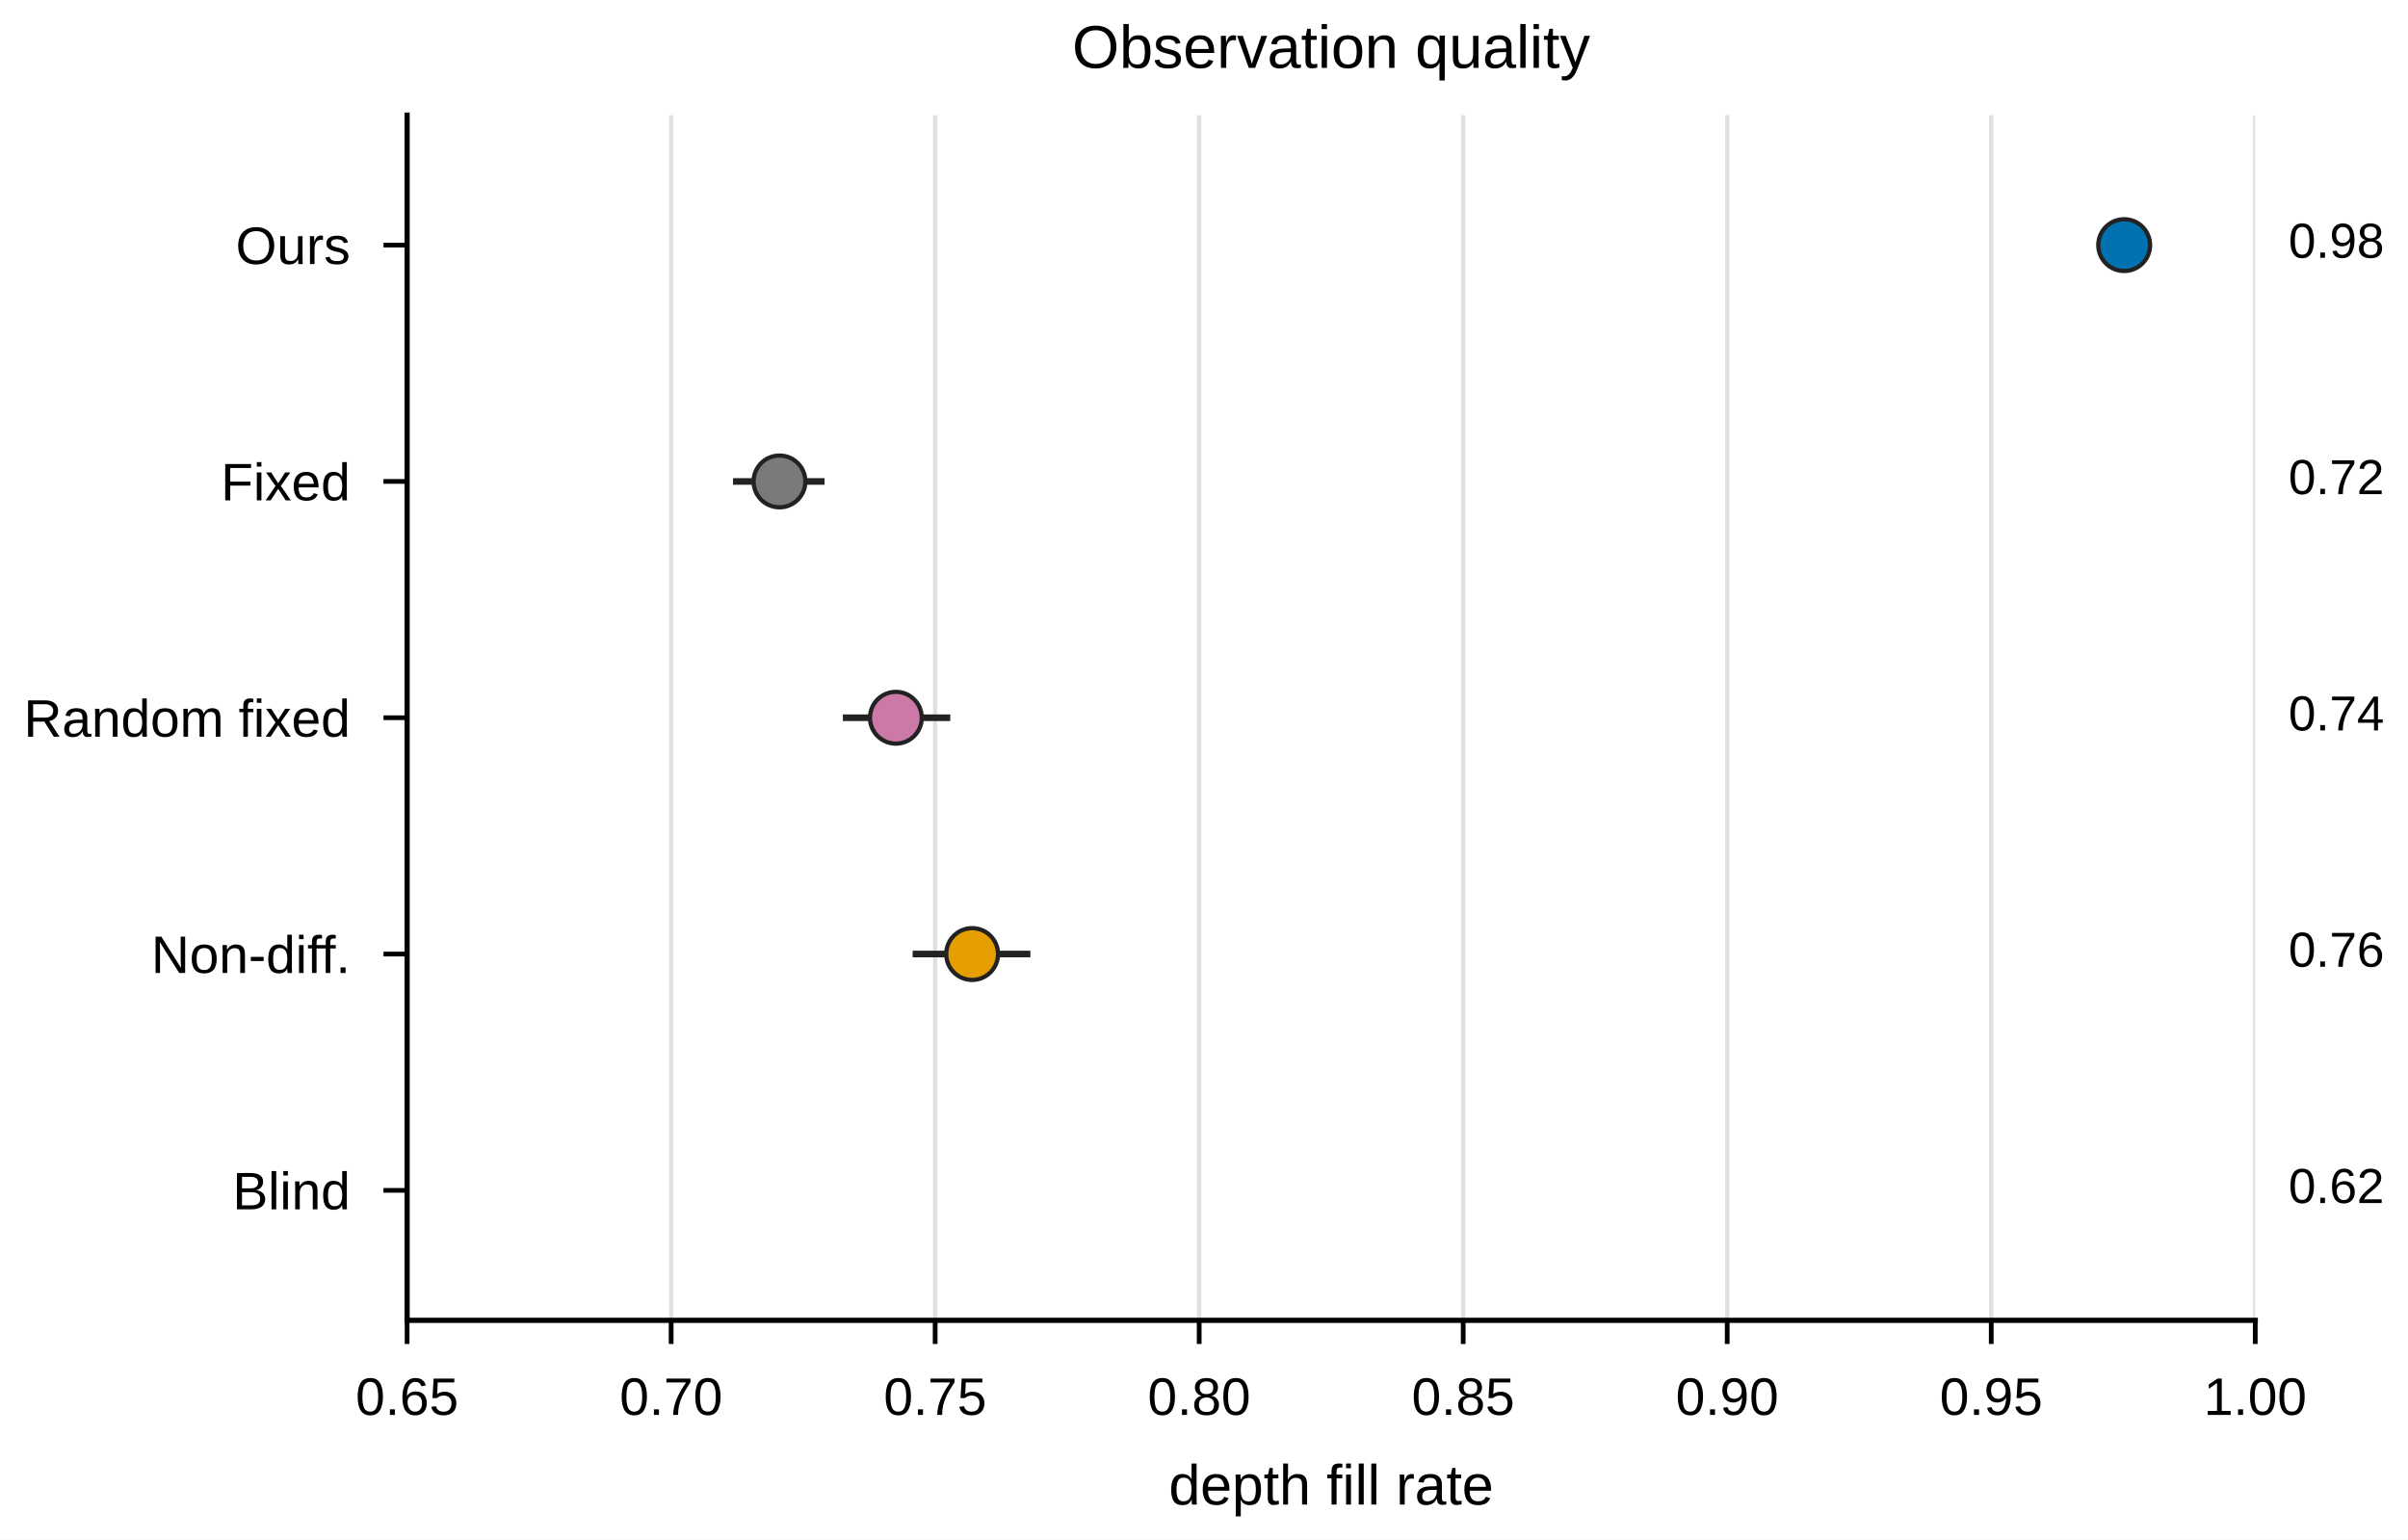
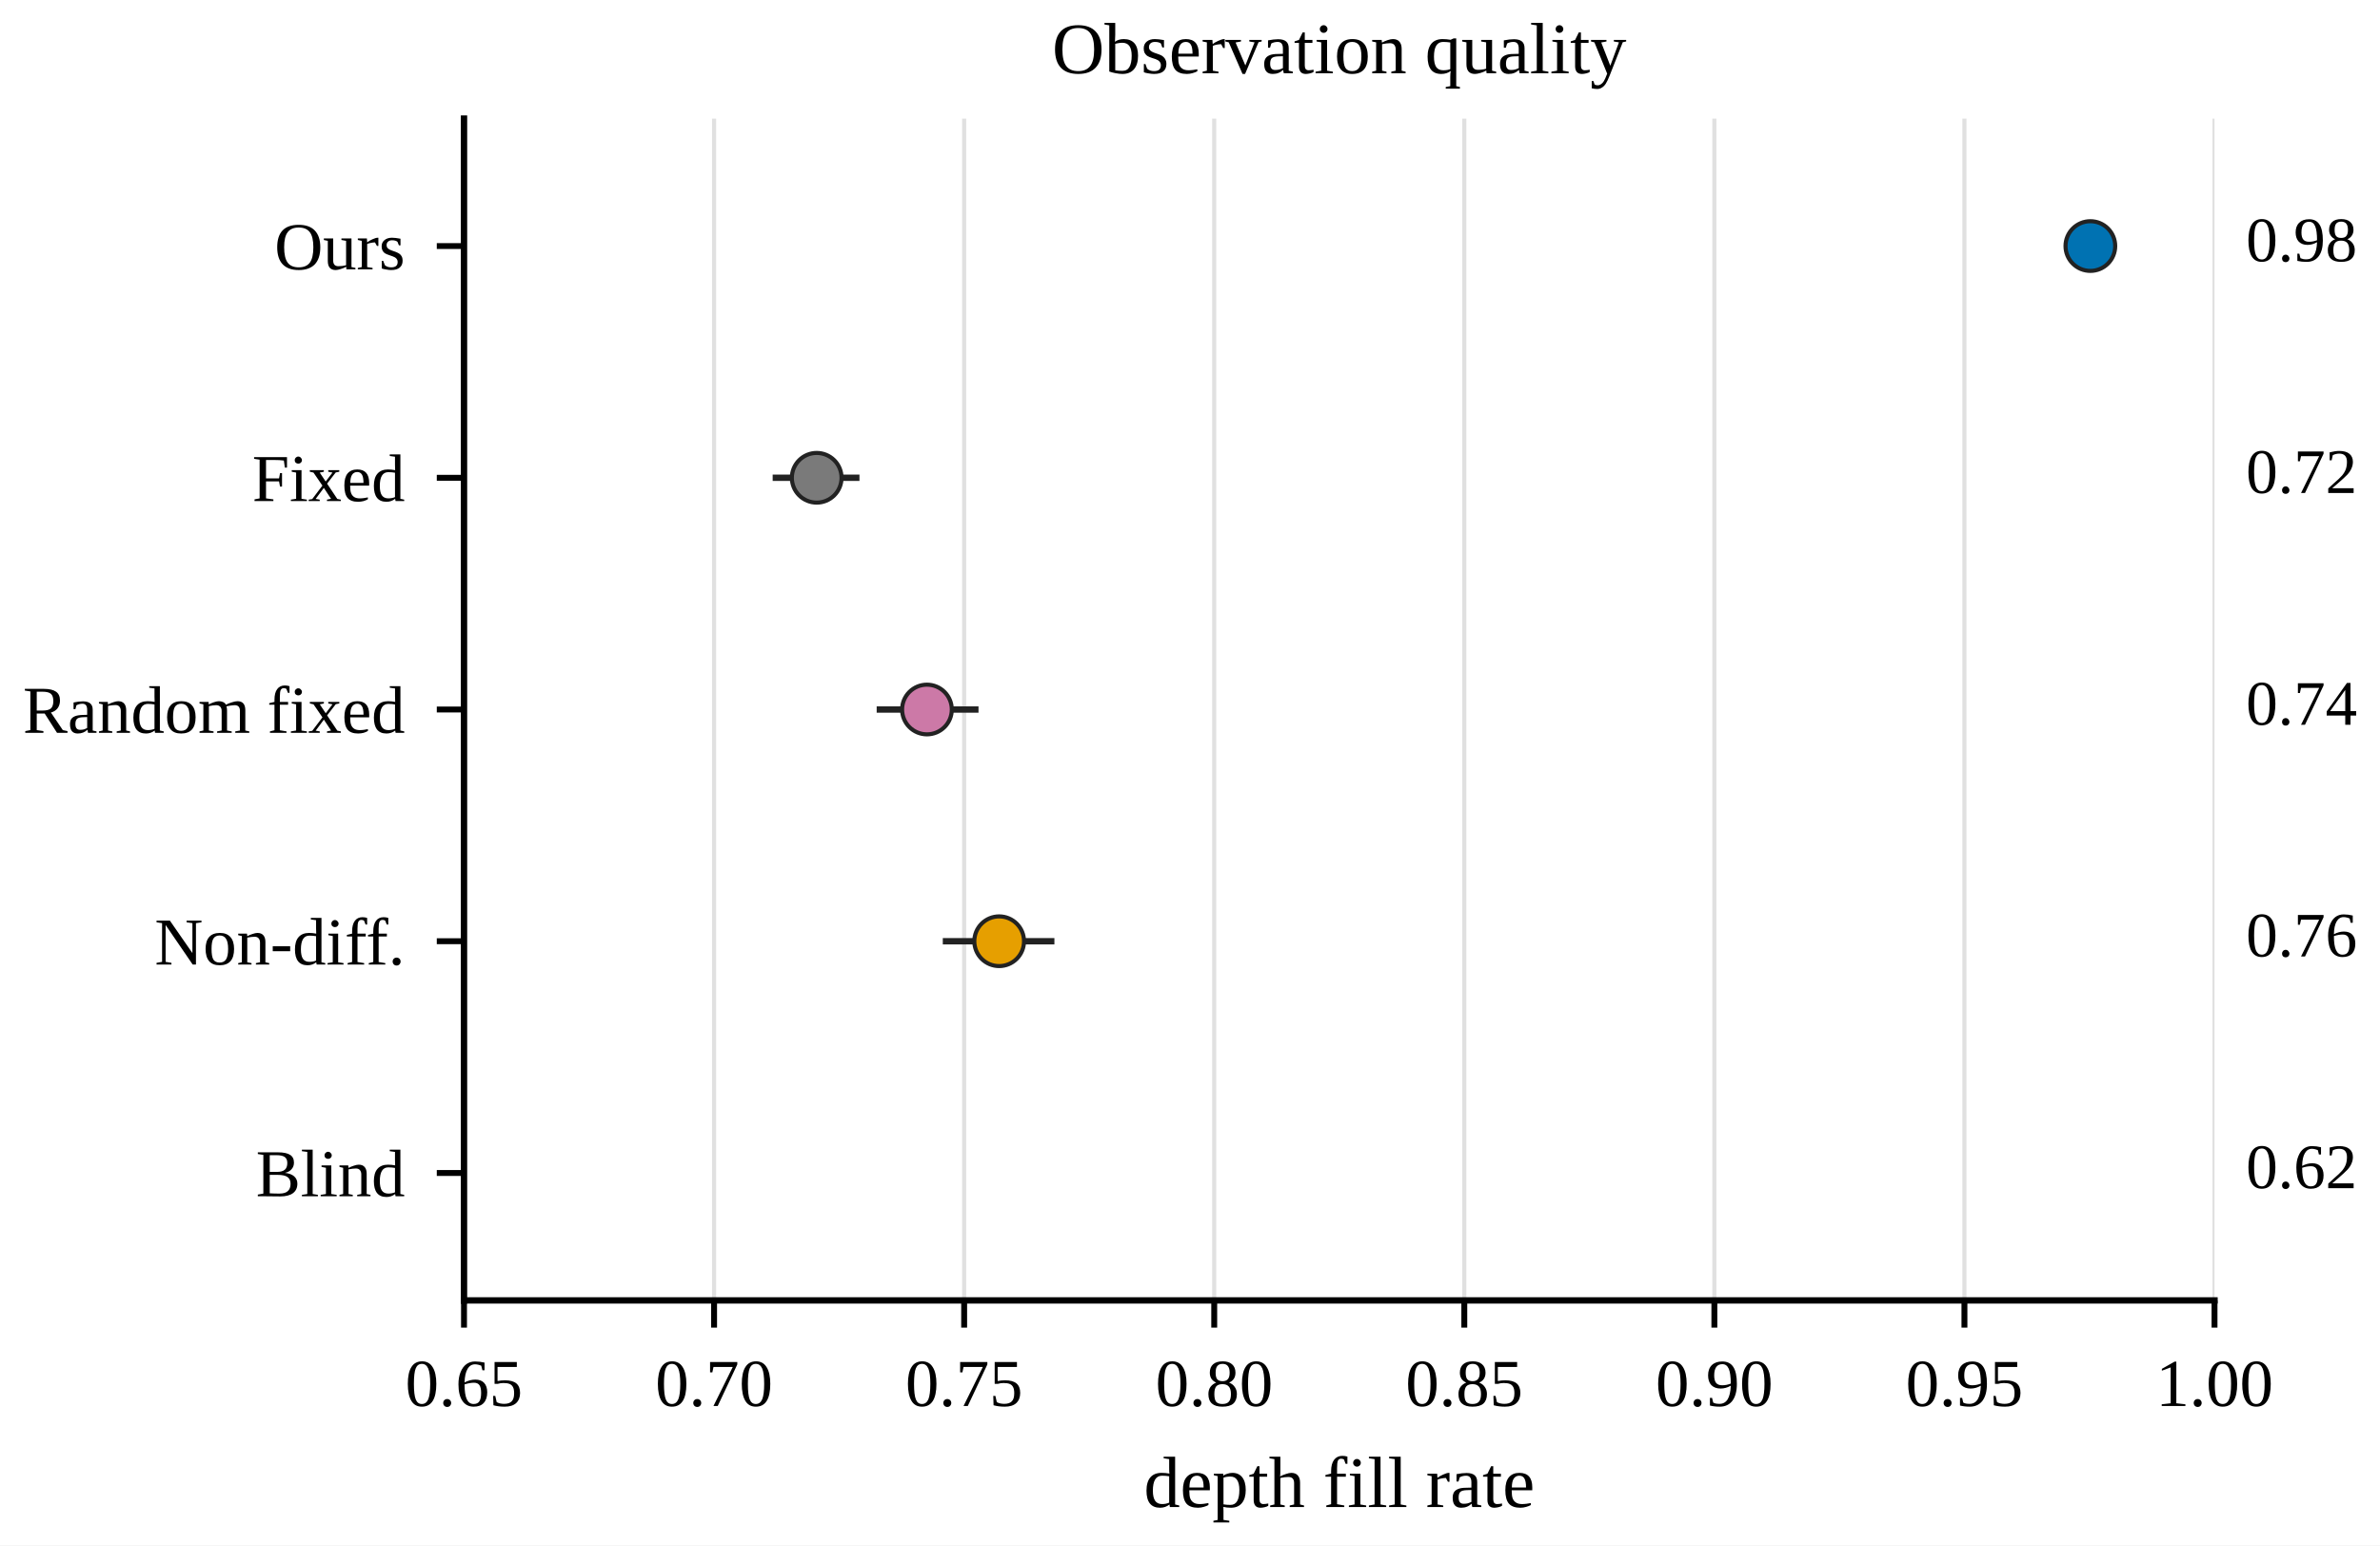
- <svg xmlns="http://www.w3.org/2000/svg" xmlns:xlink="http://www.w3.org/1999/xlink" width="254.748pt" height="162.897pt" viewBox="0 0 254.748 162.897" version="1.1">
+ <svg xmlns="http://www.w3.org/2000/svg" xmlns:xlink="http://www.w3.org/1999/xlink" width="262.366pt" height="170.367pt" viewBox="0 0 262.366 170.367" version="1.1">
  <defs>
    <style type="text/css">*{stroke-linejoin: round; stroke-linecap: butt}</style>
  </defs>
  <g id="figure_1">
    <g id="patch_1">
-       <path d="M 0 162.897  L 254.748 162.897  L 254.748 0  L 0 0  z " style="fill: #ffffff" />
+       <path d="M 0 170.367  L 262.366 170.367  L 262.366 0  L 0 0  z " style="fill: #ffffff" />
    </g>
    <g id="axes_1">
      <g id="patch_2">
-         <path d="M 43.069 139.695  L 238.589 139.695  L 238.589 12.183  L 43.069 12.183  z " style="fill: #ffffff" />
+         <path d="M 51.151 143.359  L 244.123 143.359  L 244.123 13.075  L 51.151 13.075  z " style="fill: #ffffff" />
      </g>
      <g id="matplotlib.axis_1">
        <g id="xtick_1">
          <g id="line2d_1">
-             <path d="M 43.069 139.695  L 43.069 12.183  " clip-path="url(#pf859abd641)" style="fill: none; stroke: #e0e0e0; stroke-width: 0.45; stroke-linecap: square" />
+             <path d="M 51.151 143.359  L 51.151 13.075  " clip-path="url(#pa26f76cc68)" style="fill: none; stroke: #e0e0e0; stroke-width: 0.45; stroke-linecap: square" />
          </g>
          <g id="line2d_2">
            <defs>
-               <path id="mdd635b4521" d="M 0 0  L 0 2.5  " style="stroke: #000000; stroke-width: 0.5" />
+               <path id="m43a88ce12d" d="M 0 0  L 0 3  " style="stroke: #000000; stroke-width: 0.65" />
            </defs>
            <g>
-               <use xlink:href="#mdd635b4521" x="43.069" y="139.695" style="stroke: #000000; stroke-width: 0.5" />
+               <use xlink:href="#m43a88ce12d" x="51.151" y="143.359" style="stroke: #000000; stroke-width: 0.65" />
            </g>
          </g>
          <g id="text_1">
-             <text style="font: 5.6px 'Arial', 'Helvetica', 'Liberation Sans', 'DejaVu Sans', sans-serif; text-anchor: middle" x="43.069" y="149.703" transform="rotate(-0 43.06938 149.7034)">0.65</text>
+             <text style="font: 7.4px 'Times New Roman', 'Times', 'Nimbus Roman', 'DejaVu Serif', serif; text-anchor: middle" x="51.151" y="154.997" transform="rotate(-0 51.15144 154.9974)">0.65</text>
          </g>
        </g>
        <g id="xtick_2">
          <g id="line2d_3">
-             <path d="M 71.001 139.695  L 71.001 12.183  " clip-path="url(#pf859abd641)" style="fill: none; stroke: #e0e0e0; stroke-width: 0.45; stroke-linecap: square" />
+             <path d="M 78.719 143.359  L 78.719 13.075  " clip-path="url(#pa26f76cc68)" style="fill: none; stroke: #e0e0e0; stroke-width: 0.45; stroke-linecap: square" />
          </g>
          <g id="line2d_4">
            <g>
-               <use xlink:href="#mdd635b4521" x="71.001" y="139.695" style="stroke: #000000; stroke-width: 0.5" />
+               <use xlink:href="#m43a88ce12d" x="78.719" y="143.359" style="stroke: #000000; stroke-width: 0.65" />
            </g>
          </g>
          <g id="text_2">
-             <text style="font: 5.6px 'Arial', 'Helvetica', 'Liberation Sans', 'DejaVu Sans', sans-serif; text-anchor: middle" x="71.001" y="149.703" transform="rotate(-0 71.00076 149.7034)">0.70</text>
+             <text style="font: 7.4px 'Times New Roman', 'Times', 'Nimbus Roman', 'DejaVu Serif', serif; text-anchor: middle" x="78.719" y="154.997" transform="rotate(-0 78.71877 154.9974)">0.70</text>
          </g>
        </g>
        <g id="xtick_3">
          <g id="line2d_5">
-             <path d="M 98.932 139.695  L 98.932 12.183  " clip-path="url(#pf859abd641)" style="fill: none; stroke: #e0e0e0; stroke-width: 0.45; stroke-linecap: square" />
+             <path d="M 106.286 143.359  L 106.286 13.075  " clip-path="url(#pa26f76cc68)" style="fill: none; stroke: #e0e0e0; stroke-width: 0.45; stroke-linecap: square" />
          </g>
          <g id="line2d_6">
            <g>
-               <use xlink:href="#mdd635b4521" x="98.932" y="139.695" style="stroke: #000000; stroke-width: 0.5" />
+               <use xlink:href="#m43a88ce12d" x="106.286" y="143.359" style="stroke: #000000; stroke-width: 0.65" />
            </g>
          </g>
          <g id="text_3">
-             <text style="font: 5.6px 'Arial', 'Helvetica', 'Liberation Sans', 'DejaVu Sans', sans-serif; text-anchor: middle" x="98.932" y="149.703" transform="rotate(-0 98.93214 149.7034)">0.75</text>
+             <text style="font: 7.4px 'Times New Roman', 'Times', 'Nimbus Roman', 'DejaVu Serif', serif; text-anchor: middle" x="106.286" y="154.997" transform="rotate(-0 106.2861 154.9974)">0.75</text>
          </g>
        </g>
        <g id="xtick_4">
          <g id="line2d_7">
-             <path d="M 126.864 139.695  L 126.864 12.183  " clip-path="url(#pf859abd641)" style="fill: none; stroke: #e0e0e0; stroke-width: 0.45; stroke-linecap: square" />
+             <path d="M 133.853 143.359  L 133.853 13.075  " clip-path="url(#pa26f76cc68)" style="fill: none; stroke: #e0e0e0; stroke-width: 0.45; stroke-linecap: square" />
          </g>
          <g id="line2d_8">
            <g>
-               <use xlink:href="#mdd635b4521" x="126.864" y="139.695" style="stroke: #000000; stroke-width: 0.5" />
+               <use xlink:href="#m43a88ce12d" x="133.853" y="143.359" style="stroke: #000000; stroke-width: 0.65" />
            </g>
          </g>
          <g id="text_4">
-             <text style="font: 5.6px 'Arial', 'Helvetica', 'Liberation Sans', 'DejaVu Sans', sans-serif; text-anchor: middle" x="126.864" y="149.703" transform="rotate(-0 126.8635 149.7034)">0.80</text>
+             <text style="font: 7.4px 'Times New Roman', 'Times', 'Nimbus Roman', 'DejaVu Serif', serif; text-anchor: middle" x="133.853" y="154.997" transform="rotate(-0 133.8534 154.9974)">0.80</text>
          </g>
        </g>
        <g id="xtick_5">
          <g id="line2d_9">
-             <path d="M 154.795 139.695  L 154.795 12.183  " clip-path="url(#pf859abd641)" style="fill: none; stroke: #e0e0e0; stroke-width: 0.45; stroke-linecap: square" />
+             <path d="M 161.421 143.359  L 161.421 13.075  " clip-path="url(#pa26f76cc68)" style="fill: none; stroke: #e0e0e0; stroke-width: 0.45; stroke-linecap: square" />
          </g>
          <g id="line2d_10">
            <g>
-               <use xlink:href="#mdd635b4521" x="154.795" y="139.695" style="stroke: #000000; stroke-width: 0.5" />
+               <use xlink:href="#m43a88ce12d" x="161.421" y="143.359" style="stroke: #000000; stroke-width: 0.65" />
            </g>
          </g>
          <g id="text_5">
-             <text style="font: 5.6px 'Arial', 'Helvetica', 'Liberation Sans', 'DejaVu Sans', sans-serif; text-anchor: middle" x="154.795" y="149.703" transform="rotate(-0 154.7949 149.7034)">0.85</text>
+             <text style="font: 7.4px 'Times New Roman', 'Times', 'Nimbus Roman', 'DejaVu Serif', serif; text-anchor: middle" x="161.421" y="154.997" transform="rotate(-0 161.4208 154.9974)">0.85</text>
          </g>
        </g>
        <g id="xtick_6">
          <g id="line2d_11">
-             <path d="M 182.726 139.695  L 182.726 12.183  " clip-path="url(#pf859abd641)" style="fill: none; stroke: #e0e0e0; stroke-width: 0.45; stroke-linecap: square" />
+             <path d="M 188.988 143.359  L 188.988 13.075  " clip-path="url(#pa26f76cc68)" style="fill: none; stroke: #e0e0e0; stroke-width: 0.45; stroke-linecap: square" />
          </g>
          <g id="line2d_12">
            <g>
-               <use xlink:href="#mdd635b4521" x="182.726" y="139.695" style="stroke: #000000; stroke-width: 0.5" />
+               <use xlink:href="#m43a88ce12d" x="188.988" y="143.359" style="stroke: #000000; stroke-width: 0.65" />
            </g>
          </g>
          <g id="text_6">
-             <text style="font: 5.6px 'Arial', 'Helvetica', 'Liberation Sans', 'DejaVu Sans', sans-serif; text-anchor: middle" x="182.726" y="149.703" transform="rotate(-0 182.7263 149.7034)">0.90</text>
+             <text style="font: 7.4px 'Times New Roman', 'Times', 'Nimbus Roman', 'DejaVu Serif', serif; text-anchor: middle" x="188.988" y="154.997" transform="rotate(-0 188.9881 154.9974)">0.90</text>
          </g>
        </g>
        <g id="xtick_7">
          <g id="line2d_13">
-             <path d="M 210.658 139.695  L 210.658 12.183  " clip-path="url(#pf859abd641)" style="fill: none; stroke: #e0e0e0; stroke-width: 0.45; stroke-linecap: square" />
+             <path d="M 216.555 143.359  L 216.555 13.075  " clip-path="url(#pa26f76cc68)" style="fill: none; stroke: #e0e0e0; stroke-width: 0.45; stroke-linecap: square" />
          </g>
          <g id="line2d_14">
            <g>
-               <use xlink:href="#mdd635b4521" x="210.658" y="139.695" style="stroke: #000000; stroke-width: 0.5" />
+               <use xlink:href="#m43a88ce12d" x="216.555" y="143.359" style="stroke: #000000; stroke-width: 0.65" />
            </g>
          </g>
          <g id="text_7">
-             <text style="font: 5.6px 'Arial', 'Helvetica', 'Liberation Sans', 'DejaVu Sans', sans-serif; text-anchor: middle" x="210.658" y="149.703" transform="rotate(-0 210.6577 149.7034)">0.95</text>
+             <text style="font: 7.4px 'Times New Roman', 'Times', 'Nimbus Roman', 'DejaVu Serif', serif; text-anchor: middle" x="216.555" y="154.997" transform="rotate(-0 216.5554 154.9974)">0.95</text>
          </g>
        </g>
        <g id="xtick_8">
          <g id="line2d_15">
-             <path d="M 238.589 139.695  L 238.589 12.183  " clip-path="url(#pf859abd641)" style="fill: none; stroke: #e0e0e0; stroke-width: 0.45; stroke-linecap: square" />
+             <path d="M 244.123 143.359  L 244.123 13.075  " clip-path="url(#pa26f76cc68)" style="fill: none; stroke: #e0e0e0; stroke-width: 0.45; stroke-linecap: square" />
          </g>
          <g id="line2d_16">
            <g>
-               <use xlink:href="#mdd635b4521" x="238.589" y="139.695" style="stroke: #000000; stroke-width: 0.5" />
+               <use xlink:href="#m43a88ce12d" x="244.123" y="143.359" style="stroke: #000000; stroke-width: 0.65" />
            </g>
          </g>
          <g id="text_8">
-             <text style="font: 5.6px 'Arial', 'Helvetica', 'Liberation Sans', 'DejaVu Sans', sans-serif; text-anchor: middle" x="238.589" y="149.703" transform="rotate(-0 238.5891 149.7034)">1.00</text>
+             <text style="font: 7.4px 'Times New Roman', 'Times', 'Nimbus Roman', 'DejaVu Serif', serif; text-anchor: middle" x="244.123" y="154.997" transform="rotate(-0 244.1228 154.9974)">1.00</text>
          </g>
        </g>
        <g id="text_9">
-           <text style="font: 6px 'Arial', 'Helvetica', 'Liberation Sans', 'DejaVu Sans', sans-serif; text-anchor: middle" x="140.829" y="159.184" transform="rotate(-0 140.8292 159.1842)">depth fill rate</text>
+           <text style="font: 8px 'Times New Roman', 'Times', 'Nimbus Roman', 'DejaVu Serif', serif; text-anchor: middle" x="147.637" y="166.135" transform="rotate(-0 147.6371 166.1353)">depth fill rate</text>
        </g>
      </g>
      <g id="matplotlib.axis_2">
        <g id="ytick_1">
          <g id="line2d_17">
            <defs>
-               <path id="m7686e23e8a" d="M 0 0  L -2.5 0  " style="stroke: #000000; stroke-width: 0.5" />
+               <path id="m3b5cda7119" d="M 0 0  L -3 0  " style="stroke: #000000; stroke-width: 0.65" />
            </defs>
            <g>
-               <use xlink:href="#m7686e23e8a" x="43.069" y="25.934" style="stroke: #000000; stroke-width: 0.5" />
+               <use xlink:href="#m3b5cda7119" x="51.151" y="27.125" style="stroke: #000000; stroke-width: 0.65" />
            </g>
          </g>
          <g id="text_10">
-             <text style="font: 5.6px 'Arial', 'Helvetica', 'Liberation Sans', 'DejaVu Sans', sans-serif; text-anchor: end" x="37.069" y="27.938" transform="rotate(-0 37.06938 27.93848)">Ours</text>
+             <text style="font: 7.4px 'Times New Roman', 'Times', 'Nimbus Roman', 'DejaVu Serif', serif; text-anchor: end" x="44.651" y="29.694" transform="rotate(-0 44.65144 29.69442)">Ours</text>
          </g>
        </g>
        <g id="ytick_2">
          <g id="line2d_18">
            <g>
-               <use xlink:href="#m7686e23e8a" x="43.069" y="50.937" style="stroke: #000000; stroke-width: 0.5" />
+               <use xlink:href="#m3b5cda7119" x="51.151" y="52.671" style="stroke: #000000; stroke-width: 0.65" />
            </g>
          </g>
          <g id="text_11">
-             <text style="font: 5.6px 'Arial', 'Helvetica', 'Liberation Sans', 'DejaVu Sans', sans-serif; text-anchor: end" x="37.069" y="52.941" transform="rotate(-0 37.06938 52.94083)">Fixed</text>
+             <text style="font: 7.4px 'Times New Roman', 'Times', 'Nimbus Roman', 'DejaVu Serif', serif; text-anchor: end" x="44.651" y="55.24" transform="rotate(-0 44.65144 55.2403)">Fixed</text>
          </g>
        </g>
        <g id="ytick_3">
          <g id="line2d_19">
            <g>
-               <use xlink:href="#m7686e23e8a" x="43.069" y="75.939" style="stroke: #000000; stroke-width: 0.5" />
+               <use xlink:href="#m3b5cda7119" x="51.151" y="78.217" style="stroke: #000000; stroke-width: 0.65" />
            </g>
          </g>
          <g id="text_12">
-             <text style="font: 5.6px 'Arial', 'Helvetica', 'Liberation Sans', 'DejaVu Sans', sans-serif; text-anchor: end" x="37.069" y="77.943" transform="rotate(-0 37.06938 77.94319)">Random fixed</text>
+             <text style="font: 7.4px 'Times New Roman', 'Times', 'Nimbus Roman', 'DejaVu Serif', serif; text-anchor: end" x="44.651" y="80.786" transform="rotate(-0 44.65144 80.78619)">Random fixed</text>
          </g>
        </g>
        <g id="ytick_4">
          <g id="line2d_20">
            <g>
-               <use xlink:href="#m7686e23e8a" x="43.069" y="100.941" style="stroke: #000000; stroke-width: 0.5" />
+               <use xlink:href="#m3b5cda7119" x="51.151" y="103.763" style="stroke: #000000; stroke-width: 0.65" />
            </g>
          </g>
          <g id="text_13">
-             <text style="font: 5.6px 'Arial', 'Helvetica', 'Liberation Sans', 'DejaVu Sans', sans-serif; text-anchor: end" x="37.069" y="102.946" transform="rotate(-0 37.06938 102.9455)">Non-diff.</text>
+             <text style="font: 7.4px 'Times New Roman', 'Times', 'Nimbus Roman', 'DejaVu Serif', serif; text-anchor: end" x="44.651" y="106.332" transform="rotate(-0 44.65144 106.3321)">Non-diff.</text>
          </g>
        </g>
        <g id="ytick_5">
          <g id="line2d_21">
            <g>
-               <use xlink:href="#m7686e23e8a" x="43.069" y="125.944" style="stroke: #000000; stroke-width: 0.5" />
+               <use xlink:href="#m3b5cda7119" x="51.151" y="129.309" style="stroke: #000000; stroke-width: 0.65" />
            </g>
          </g>
          <g id="text_14">
-             <text style="font: 5.6px 'Arial', 'Helvetica', 'Liberation Sans', 'DejaVu Sans', sans-serif; text-anchor: end" x="37.069" y="127.948" transform="rotate(-0 37.06938 127.9479)">Blind</text>
+             <text style="font: 7.4px 'Times New Roman', 'Times', 'Nimbus Roman', 'DejaVu Serif', serif; text-anchor: end" x="44.651" y="131.878" transform="rotate(-0 44.65144 131.878)">Blind</text>
          </g>
        </g>
      </g>
      <g id="line2d_22">
-         <path d="M 223.9 25.934  L 225.511 25.934  " clip-path="url(#pf859abd641)" style="fill: none; stroke: #222222; stroke-width: 0.7; stroke-linecap: square" />
+         <path d="M 229.625 27.125  L 231.216 27.125  " clip-path="url(#pa26f76cc68)" style="fill: none; stroke: #222222; stroke-width: 0.7; stroke-linecap: square" />
      </g>
      <g id="line2d_23">
-         <path d="M 77.9 50.937  L 86.884 50.937  " clip-path="url(#pf859abd641)" style="fill: none; stroke: #222222; stroke-width: 0.7; stroke-linecap: square" />
+         <path d="M 85.528 52.671  L 94.395 52.671  " clip-path="url(#pa26f76cc68)" style="fill: none; stroke: #222222; stroke-width: 0.7; stroke-linecap: square" />
      </g>
      <g id="line2d_24">
-         <path d="M 89.516 75.939  L 100.182 75.939  " clip-path="url(#pf859abd641)" style="fill: none; stroke: #222222; stroke-width: 0.7; stroke-linecap: square" />
+         <path d="M 96.993 78.217  L 107.519 78.217  " clip-path="url(#pa26f76cc68)" style="fill: none; stroke: #222222; stroke-width: 0.7; stroke-linecap: square" />
      </g>
      <g id="line2d_25">
-         <path d="M 96.901 100.941  L 108.657 100.941  " clip-path="url(#pf859abd641)" style="fill: none; stroke: #222222; stroke-width: 0.7; stroke-linecap: square" />
+         <path d="M 104.282 103.763  L 115.885 103.763  " clip-path="url(#pa26f76cc68)" style="fill: none; stroke: #222222; stroke-width: 0.7; stroke-linecap: square" />
      </g>
      <g id="line2d_26">
-         <path d="M 24.269 125.944  L 30.063 125.944  " clip-path="url(#pf859abd641)" style="fill: none; stroke: #222222; stroke-width: 0.7; stroke-linecap: square" />
+         <path d="M 32.596 129.309  L 38.315 129.309  " clip-path="url(#pa26f76cc68)" style="fill: none; stroke: #222222; stroke-width: 0.7; stroke-linecap: square" />
      </g>
      <g id="PathCollection_1">
        <defs>
-           <path id="mc46148caeb" d="M 0 2.739  C 0.726 2.739 1.423 2.45 1.936 1.936  C 2.45 1.423 2.739 0.726 2.739 0  C 2.739 -0.726 2.45 -1.423 1.936 -1.936  C 1.423 -2.45 0.726 -2.739 0 -2.739  C -0.726 -2.739 -1.423 -2.45 -1.936 -1.936  C -2.45 -1.423 -2.739 -0.726 -2.739 0  C -2.739 0.726 -2.45 1.423 -1.936 1.936  C -1.423 2.45 -0.726 2.739 0 2.739  z " style="stroke: #222222; stroke-width: 0.45" />
-         </defs>
-         <g clip-path="url(#pf859abd641)">
-           <use xlink:href="#mc46148caeb" x="224.723" y="25.934" style="fill: #0072b2; stroke: #222222; stroke-width: 0.45" />
+           <path id="mc4978089fb" d="M 0 2.739  C 0.726 2.739 1.423 2.45 1.936 1.936  C 2.45 1.423 2.739 0.726 2.739 0  C 2.739 -0.726 2.45 -1.423 1.936 -1.936  C 1.423 -2.45 0.726 -2.739 0 -2.739  C -0.726 -2.739 -1.423 -2.45 -1.936 -1.936  C -2.45 -1.423 -2.739 -0.726 -2.739 0  C -2.739 0.726 -2.45 1.423 -1.936 1.936  C -1.423 2.45 -0.726 2.739 0 2.739  z " style="stroke: #222222; stroke-width: 0.45" />
+         </defs>
+         <g clip-path="url(#pa26f76cc68)">
+           <use xlink:href="#mc4978089fb" x="230.437" y="27.125" style="fill: #0072b2; stroke: #222222; stroke-width: 0.45" />
        </g>
      </g>
      <g id="PathCollection_2">
        <defs>
-           <path id="m721bde11d9" d="M 0 2.739  C 0.726 2.739 1.423 2.45 1.936 1.936  C 2.45 1.423 2.739 0.726 2.739 0  C 2.739 -0.726 2.45 -1.423 1.936 -1.936  C 1.423 -2.45 0.726 -2.739 0 -2.739  C -0.726 -2.739 -1.423 -2.45 -1.936 -1.936  C -2.45 -1.423 -2.739 -0.726 -2.739 0  C -2.739 0.726 -2.45 1.423 -1.936 1.936  C -1.423 2.45 -0.726 2.739 0 2.739  z " style="stroke: #222222; stroke-width: 0.45" />
-         </defs>
-         <g clip-path="url(#pf859abd641)">
-           <use xlink:href="#m721bde11d9" x="82.462" y="50.937" style="fill: #7a7a7a; stroke: #222222; stroke-width: 0.45" />
+           <path id="m2b507a7e51" d="M 0 2.739  C 0.726 2.739 1.423 2.45 1.936 1.936  C 2.45 1.423 2.739 0.726 2.739 0  C 2.739 -0.726 2.45 -1.423 1.936 -1.936  C 1.423 -2.45 0.726 -2.739 0 -2.739  C -0.726 -2.739 -1.423 -2.45 -1.936 -1.936  C -2.45 -1.423 -2.739 -0.726 -2.739 0  C -2.739 0.726 -2.45 1.423 -1.936 1.936  C -1.423 2.45 -0.726 2.739 0 2.739  z " style="stroke: #222222; stroke-width: 0.45" />
+         </defs>
+         <g clip-path="url(#pa26f76cc68)">
+           <use xlink:href="#m2b507a7e51" x="90.031" y="52.671" style="fill: #7a7a7a; stroke: #222222; stroke-width: 0.45" />
        </g>
      </g>
      <g id="PathCollection_3">
        <defs>
-           <path id="m33ec84f507" d="M 0 2.739  C 0.726 2.739 1.423 2.45 1.936 1.936  C 2.45 1.423 2.739 0.726 2.739 0  C 2.739 -0.726 2.45 -1.423 1.936 -1.936  C 1.423 -2.45 0.726 -2.739 0 -2.739  C -0.726 -2.739 -1.423 -2.45 -1.936 -1.936  C -2.45 -1.423 -2.739 -0.726 -2.739 0  C -2.739 0.726 -2.45 1.423 -1.936 1.936  C -1.423 2.45 -0.726 2.739 0 2.739  z " style="stroke: #222222; stroke-width: 0.45" />
-         </defs>
-         <g clip-path="url(#pf859abd641)">
-           <use xlink:href="#m33ec84f507" x="94.776" y="75.939" style="fill: #cc79a7; stroke: #222222; stroke-width: 0.45" />
+           <path id="m6570310798" d="M 0 2.739  C 0.726 2.739 1.423 2.45 1.936 1.936  C 2.45 1.423 2.739 0.726 2.739 0  C 2.739 -0.726 2.45 -1.423 1.936 -1.936  C 1.423 -2.45 0.726 -2.739 0 -2.739  C -0.726 -2.739 -1.423 -2.45 -1.936 -1.936  C -2.45 -1.423 -2.739 -0.726 -2.739 0  C -2.739 0.726 -2.45 1.423 -1.936 1.936  C -1.423 2.45 -0.726 2.739 0 2.739  z " style="stroke: #222222; stroke-width: 0.45" />
+         </defs>
+         <g clip-path="url(#pa26f76cc68)">
+           <use xlink:href="#m6570310798" x="102.185" y="78.217" style="fill: #cc79a7; stroke: #222222; stroke-width: 0.45" />
        </g>
      </g>
      <g id="PathCollection_4">
        <defs>
-           <path id="mdba8d33774" d="M 0 2.739  C 0.726 2.739 1.423 2.45 1.936 1.936  C 2.45 1.423 2.739 0.726 2.739 0  C 2.739 -0.726 2.45 -1.423 1.936 -1.936  C 1.423 -2.45 0.726 -2.739 0 -2.739  C -0.726 -2.739 -1.423 -2.45 -1.936 -1.936  C -2.45 -1.423 -2.739 -0.726 -2.739 0  C -2.739 0.726 -2.45 1.423 -1.936 1.936  C -1.423 2.45 -0.726 2.739 0 2.739  z " style="stroke: #222222; stroke-width: 0.45" />
-         </defs>
-         <g clip-path="url(#pf859abd641)">
-           <use xlink:href="#mdba8d33774" x="102.843" y="100.941" style="fill: #e69f00; stroke: #222222; stroke-width: 0.45" />
+           <path id="m164488c234" d="M 0 2.739  C 0.726 2.739 1.423 2.45 1.936 1.936  C 2.45 1.423 2.739 0.726 2.739 0  C 2.739 -0.726 2.45 -1.423 1.936 -1.936  C 1.423 -2.45 0.726 -2.739 0 -2.739  C -0.726 -2.739 -1.423 -2.45 -1.936 -1.936  C -2.45 -1.423 -2.739 -0.726 -2.739 0  C -2.739 0.726 -2.45 1.423 -1.936 1.936  C -1.423 2.45 -0.726 2.739 0 2.739  z " style="stroke: #222222; stroke-width: 0.45" />
+         </defs>
+         <g clip-path="url(#pa26f76cc68)">
+           <use xlink:href="#m164488c234" x="110.146" y="103.763" style="fill: #e69f00; stroke: #222222; stroke-width: 0.45" />
        </g>
      </g>
      <g id="PathCollection_5">
        <defs>
-           <path id="m9c5dcbdc89" d="M 0 2.739  C 0.726 2.739 1.423 2.45 1.936 1.936  C 2.45 1.423 2.739 0.726 2.739 0  C 2.739 -0.726 2.45 -1.423 1.936 -1.936  C 1.423 -2.45 0.726 -2.739 0 -2.739  C -0.726 -2.739 -1.423 -2.45 -1.936 -1.936  C -2.45 -1.423 -2.739 -0.726 -2.739 0  C -2.739 0.726 -2.45 1.423 -1.936 1.936  C -1.423 2.45 -0.726 2.739 0 2.739  z " style="stroke: #222222; stroke-width: 0.45" />
-         </defs>
-         <g clip-path="url(#pf859abd641)">
-           <use xlink:href="#m9c5dcbdc89" x="27.292" y="125.944" style="fill: #d55e00; stroke: #222222; stroke-width: 0.45" />
+           <path id="m4ba44e2bfe" d="M 0 2.739  C 0.726 2.739 1.423 2.45 1.936 1.936  C 2.45 1.423 2.739 0.726 2.739 0  C 2.739 -0.726 2.45 -1.423 1.936 -1.936  C 1.423 -2.45 0.726 -2.739 0 -2.739  C -0.726 -2.739 -1.423 -2.45 -1.936 -1.936  C -2.45 -1.423 -2.739 -0.726 -2.739 0  C -2.739 0.726 -2.45 1.423 -1.936 1.936  C -1.423 2.45 -0.726 2.739 0 2.739  z " style="stroke: #222222; stroke-width: 0.45" />
+         </defs>
+         <g clip-path="url(#pa26f76cc68)">
+           <use xlink:href="#m4ba44e2bfe" x="35.58" y="129.309" style="fill: #d55e00; stroke: #222222; stroke-width: 0.45" />
        </g>
      </g>
      <g id="patch_3">
-         <path d="M 43.069 139.695  L 43.069 12.183  " style="fill: none; stroke: #000000; stroke-width: 0.55; stroke-linejoin: miter; stroke-linecap: square" />
+         <path d="M 51.151 143.359  L 51.151 13.075  " style="fill: none; stroke: #000000; stroke-width: 0.7; stroke-linejoin: miter; stroke-linecap: square" />
      </g>
      <g id="patch_4">
-         <path d="M 43.069 139.695  L 238.589 139.695  " style="fill: none; stroke: #000000; stroke-width: 0.55; stroke-linejoin: miter; stroke-linecap: square" />
+         <path d="M 51.151 143.359  L 244.123 143.359  " style="fill: none; stroke: #000000; stroke-width: 0.7; stroke-linejoin: miter; stroke-linecap: square" />
      </g>
      <g id="text_15">
-         <text style="font: 5.2px 'Arial', 'Helvetica', 'Liberation Sans', 'DejaVu Sans', sans-serif; text-anchor: start" x="242.108" y="27.279" transform="rotate(-0 242.1084 27.27858)">0.98</text>
+         <text style="font: 7px 'Times New Roman', 'Times', 'Nimbus Roman', 'DejaVu Serif', serif; text-anchor: start" x="247.596" y="28.807" transform="rotate(-0 247.5963 28.80688)">0.98</text>
      </g>
      <g id="text_16">
-         <text style="font: 5.2px 'Arial', 'Helvetica', 'Liberation Sans', 'DejaVu Sans', sans-serif; text-anchor: start" x="242.108" y="52.281" transform="rotate(-0 242.1084 52.28093)">0.72</text>
+         <text style="font: 7px 'Times New Roman', 'Times', 'Nimbus Roman', 'DejaVu Serif', serif; text-anchor: start" x="247.596" y="54.353" transform="rotate(-0 247.5963 54.35276)">0.72</text>
      </g>
      <g id="text_17">
-         <text style="font: 5.2px 'Arial', 'Helvetica', 'Liberation Sans', 'DejaVu Sans', sans-serif; text-anchor: start" x="242.108" y="77.283" transform="rotate(-0 242.1084 77.28328)">0.74</text>
+         <text style="font: 7px 'Times New Roman', 'Times', 'Nimbus Roman', 'DejaVu Serif', serif; text-anchor: start" x="247.596" y="79.899" transform="rotate(-0 247.5963 79.89864)">0.74</text>
      </g>
      <g id="text_18">
-         <text style="font: 5.2px 'Arial', 'Helvetica', 'Liberation Sans', 'DejaVu Sans', sans-serif; text-anchor: start" x="242.108" y="102.286" transform="rotate(-0 242.1084 102.2856)">0.76</text>
+         <text style="font: 7px 'Times New Roman', 'Times', 'Nimbus Roman', 'DejaVu Serif', serif; text-anchor: start" x="247.596" y="105.445" transform="rotate(-0 247.5963 105.4445)">0.76</text>
      </g>
      <g id="text_19">
-         <text style="font: 5.2px 'Arial', 'Helvetica', 'Liberation Sans', 'DejaVu Sans', sans-serif; text-anchor: start" x="242.108" y="127.288" transform="rotate(-0 242.1084 127.288)">0.62</text>
+         <text style="font: 7px 'Times New Roman', 'Times', 'Nimbus Roman', 'DejaVu Serif', serif; text-anchor: start" x="247.596" y="130.99" transform="rotate(-0 247.5963 130.9904)">0.62</text>
      </g>
      <g id="text_20">
-         <text style="font: 6.4px 'Arial', 'Helvetica', 'Liberation Sans', 'DejaVu Sans', sans-serif; text-anchor: middle" x="140.829" y="7.183" transform="rotate(-0 140.8292 7.183)">Observation quality</text>
+         <text style="font: 8px 'Times New Roman', 'Times', 'Nimbus Roman', 'DejaVu Serif', serif; text-anchor: middle" x="147.637" y="8.075" transform="rotate(-0 147.6371 8.075)">Observation quality</text>
      </g>
    </g>
  </g>
  <defs>
-     <clipPath id="pf859abd641">
-       <rect x="43.069" y="12.183" width="195.52" height="127.512" />
+     <clipPath id="pa26f76cc68">
+       <rect x="51.151" y="13.075" width="192.971" height="130.284" />
    </clipPath>
  </defs>
</svg>
